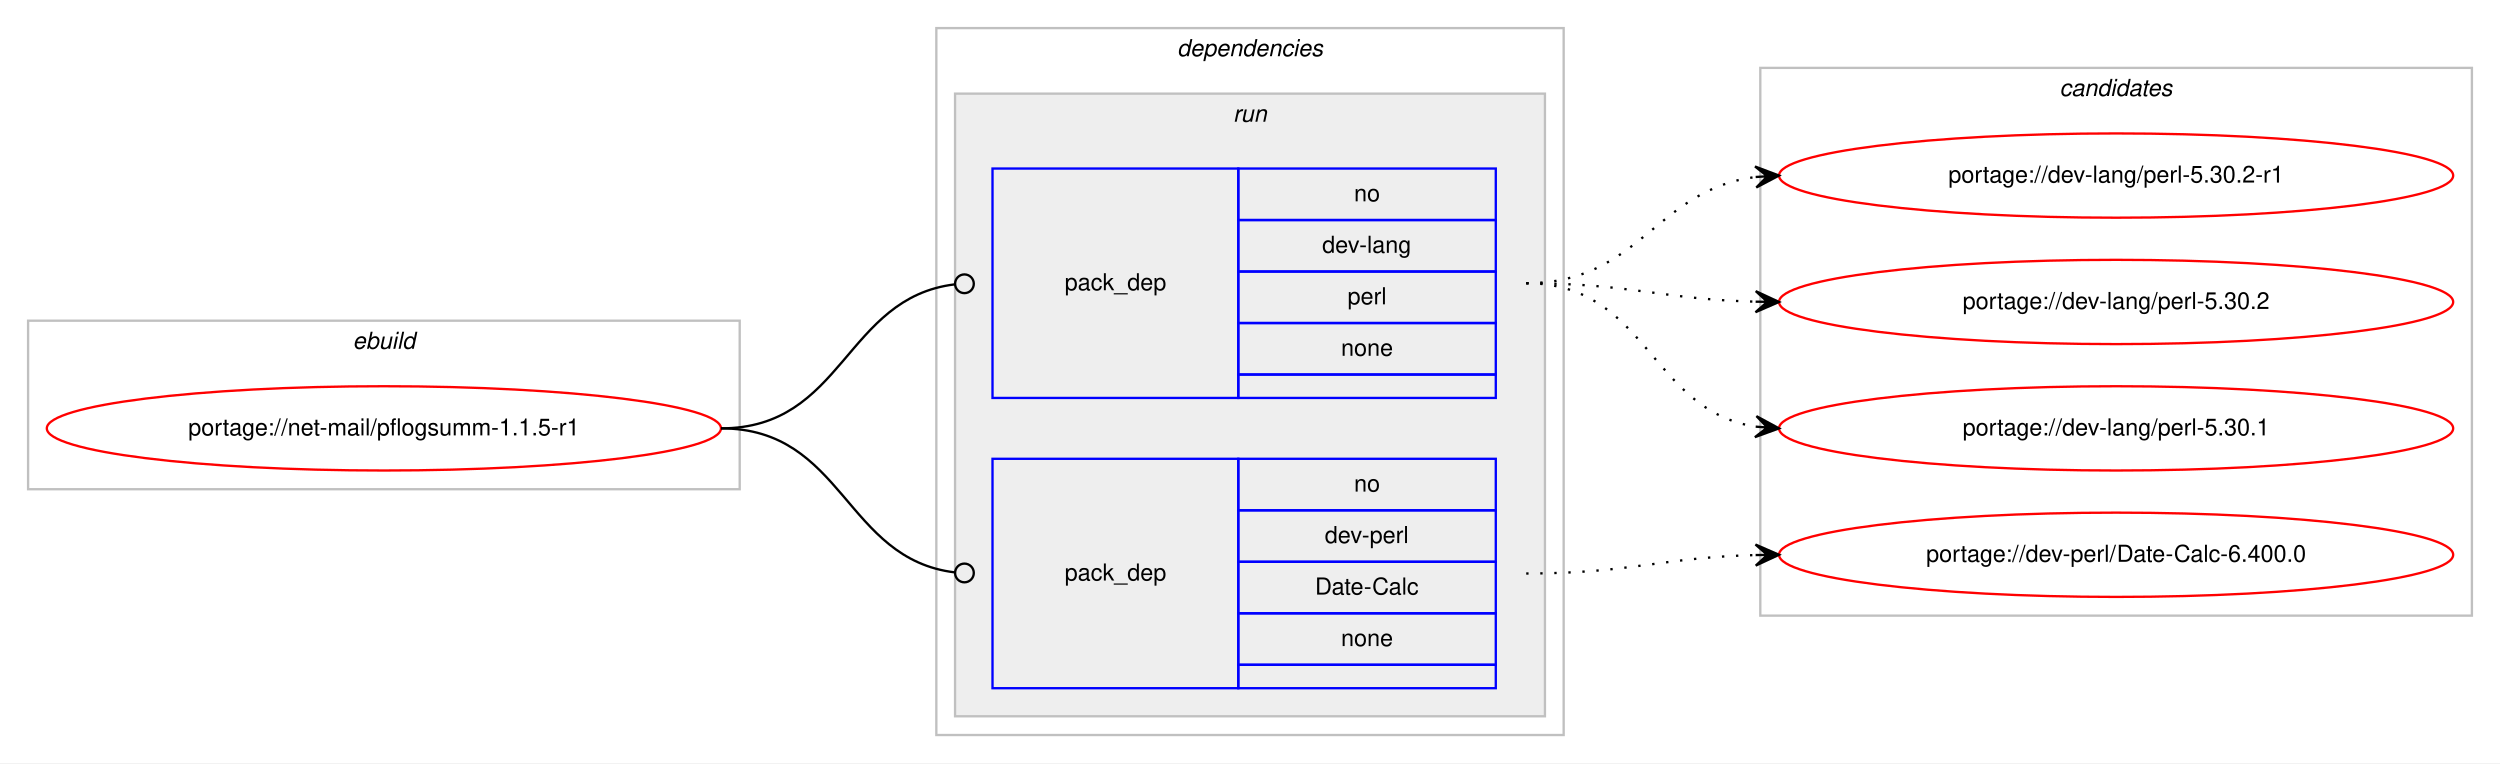
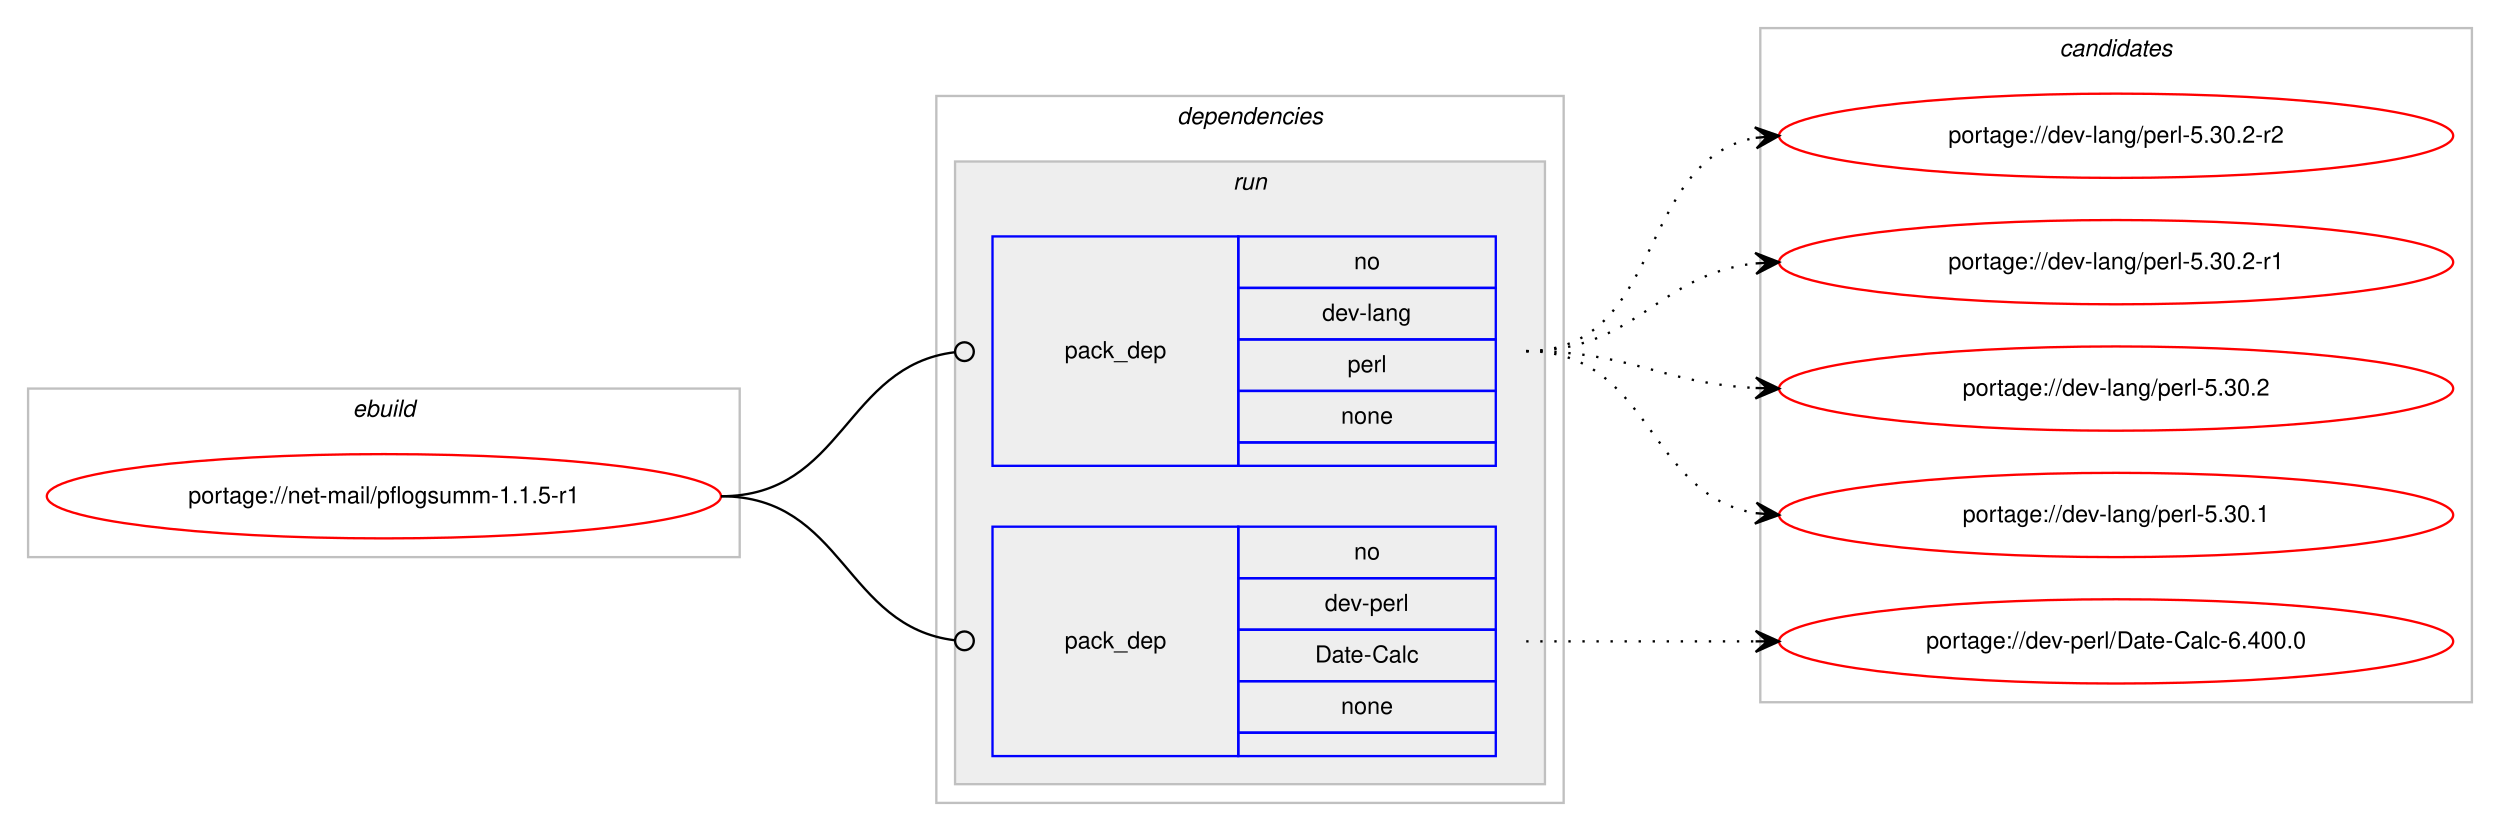
- <svg xmlns="http://www.w3.org/2000/svg" xmlns:xlink="http://www.w3.org/1999/xlink" width="1068pt" height="326pt" viewBox="0.00 0.00 1068.00 326.00">
-   <g id="graph0" class="graph" transform="scale(1 1) rotate(0) translate(4 322)">
-     <polygon fill="#ffffff" stroke="transparent" points="-4,4 -4,-322 1064,-322 1064,4 -4,4" />
+ <svg xmlns="http://www.w3.org/2000/svg" xmlns:xlink="http://www.w3.org/1999/xlink" width="1068pt" height="355pt" viewBox="0.00 0.00 1068.00 355.00">
+   <g id="graph0" class="graph" transform="scale(1 1) rotate(0) translate(4 351)">
+     <polygon fill="#ffffff" stroke="transparent" points="-4,4 -4,-351 1064,-351 1064,4 -4,4" />
    <g id="clust1" class="cluster">
      <polygon fill="none" stroke="#c0c0c0" points="8,-113 8,-185 312,-185 312,-113 8,-113" />
      <text text-anchor="start" x="146.663" y="-173" font-family="Helvetica,sans-Serif" font-style="italic" font-size="10.00" fill="#000000">ebuild</text>
    </g>
    <g id="clust2" class="cluster">
      <polygon fill="none" stroke="#c0c0c0" points="396,-8 396,-310 664,-310 664,-8 396,-8" />
      <text text-anchor="start" x="498.875" y="-298" font-family="Helvetica,sans-Serif" font-style="italic" font-size="10.00" fill="#000000">dependencies</text>
    </g>
    <g id="clust5" class="cluster">
      <polygon fill="#eeeeee" stroke="#c0c0c0" points="404,-16 404,-282 656,-282 656,-16 404,-16" />
      <text text-anchor="start" x="522.777" y="-270" font-family="Helvetica,sans-Serif" font-style="italic" font-size="10.00" fill="#000000">run</text>
    </g>
    <g id="clust8" class="cluster">
-       <polygon fill="none" stroke="#c0c0c0" points="748,-59 748,-293 1052,-293 1052,-59 748,-59" />
-       <text text-anchor="start" x="875.824" y="-281" font-family="Helvetica,sans-Serif" font-style="italic" font-size="10.00" fill="#000000">candidates</text>
+       <polygon fill="none" stroke="#c0c0c0" points="748,-51 748,-339 1052,-339 1052,-51 748,-51" />
+       <text text-anchor="start" x="875.824" y="-327" font-family="Helvetica,sans-Serif" font-style="italic" font-size="10.00" fill="#000000">candidates</text>
    </g>
    <g id="node1" class="node">
      <g id="a_node1">
        <a xlink:href="../net-mail/pflogsumm-1.1.5-r1.svg" xlink:title="portage://net-mail/pflogsumm-1.1.5-r1">
          <ellipse fill="none" stroke="#ff0000" cx="160" cy="-139" rx="144" ry="18" />
          <text text-anchor="middle" x="160" y="-136" font-family="Helvetica,sans-Serif" font-size="10.00" fill="#000000">portage://net-mail/pflogsumm-1.1.5-r1</text>
        </a>
      </g>
    </g>
    <g id="node2" class="node">
      <polygon fill="none" stroke="#0000ff" points="420,-152 420,-250 525,-250 525,-152 420,-152" />
      <text text-anchor="start" x="450.823" y="-198" font-family="Helvetica,sans-Serif" font-size="10.00" fill="#000000">pack_dep</text>
      <polygon fill="none" stroke="#0000ff" points="525,-228 525,-250 635,-250 635,-228 525,-228" />
      <text text-anchor="start" x="574.441" y="-236" font-family="Helvetica,sans-Serif" font-size="10.00" fill="#000000">no</text>
      <polygon fill="none" stroke="#0000ff" points="525,-206 525,-228 635,-228 635,-206 525,-206" />
      <text text-anchor="start" x="560.828" y="-214" font-family="Helvetica,sans-Serif" font-size="10.00" fill="#000000">dev-lang</text>
      <polygon fill="none" stroke="#0000ff" points="525,-184 525,-206 635,-206 635,-184 525,-184" />
      <text text-anchor="start" x="571.667" y="-192" font-family="Helvetica,sans-Serif" font-size="10.00" fill="#000000">perl</text>
      <polygon fill="none" stroke="#0000ff" points="525,-162 525,-184 635,-184 635,-162 525,-162" />
      <text text-anchor="start" x="568.882" y="-170" font-family="Helvetica,sans-Serif" font-size="10.00" fill="#000000">none</text>
      <polygon fill="none" stroke="#0000ff" points="525,-152 525,-162 635,-162 635,-152 525,-152" />
    </g>
    <g id="edge1" class="edge">
      <path fill="none" stroke="#000000" d="M304,-139C356.537,-139 356.777,-194.863 404.002,-200.537" />
      <ellipse fill="none" stroke="#000000" cx="408.007" cy="-200.769" rx="4" ry="4" />
    </g>
    <g id="node3" class="node">
      <polygon fill="none" stroke="#0000ff" points="420,-28 420,-126 525,-126 525,-28 420,-28" />
      <text text-anchor="start" x="450.823" y="-74" font-family="Helvetica,sans-Serif" font-size="10.00" fill="#000000">pack_dep</text>
      <polygon fill="none" stroke="#0000ff" points="525,-104 525,-126 635,-126 635,-104 525,-104" />
      <text text-anchor="start" x="574.441" y="-112" font-family="Helvetica,sans-Serif" font-size="10.00" fill="#000000">no</text>
      <polygon fill="none" stroke="#0000ff" points="525,-82 525,-104 635,-104 635,-82 525,-82" />
      <text text-anchor="start" x="561.943" y="-90" font-family="Helvetica,sans-Serif" font-size="10.00" fill="#000000">dev-perl</text>
      <polygon fill="none" stroke="#0000ff" points="525,-60 525,-82 635,-82 635,-60 525,-60" />
      <text text-anchor="start" x="557.779" y="-68" font-family="Helvetica,sans-Serif" font-size="10.00" fill="#000000">Date-Calc</text>
      <polygon fill="none" stroke="#0000ff" points="525,-38 525,-60 635,-60 635,-38 525,-38" />
      <text text-anchor="start" x="568.882" y="-46" font-family="Helvetica,sans-Serif" font-size="10.00" fill="#000000">none</text>
      <polygon fill="none" stroke="#0000ff" points="525,-28 525,-38 635,-38 635,-28 525,-28" />
    </g>
    <g id="edge2" class="edge">
      <path fill="none" stroke="#000000" d="M304,-139C356.537,-139 356.777,-83.137 404.002,-77.463" />
      <ellipse fill="none" stroke="#000000" cx="408.007" cy="-77.231" rx="4" ry="4" />
    </g>
    <g id="node4" class="node">
      <g id="a_node4">
-         <a xlink:href="../dev-lang/perl-5.30.2-r1.svg" xlink:title="portage://dev-lang/perl-5.30.2-r1">
-           <ellipse fill="none" stroke="#ff0000" cx="900" cy="-247" rx="144" ry="18" />
-           <text text-anchor="middle" x="900" y="-244" font-family="Helvetica,sans-Serif" font-size="10.00" fill="#000000">portage://dev-lang/perl-5.30.2-r1</text>
+         <a xlink:href="../dev-lang/perl-5.30.2-r2.svg" xlink:title="portage://dev-lang/perl-5.30.2-r2">
+           <ellipse fill="none" stroke="#ff0000" cx="900" cy="-293" rx="144" ry="18" />
+           <text text-anchor="middle" x="900" y="-290" font-family="Helvetica,sans-Serif" font-size="10.00" fill="#000000">portage://dev-lang/perl-5.30.2-r2</text>
        </a>
      </g>
    </g>
    <g id="edge3" class="edge">
-       <path fill="none" stroke="#000000" stroke-dasharray="1,5" d="M648,-201C696.606,-201 703.101,-240.926 745.95,-246.385" />
-       <polygon fill="#000000" stroke="#000000" points="756,-247 745.744,-250.88 751.009,-246.694 746.019,-246.389 746.019,-246.389 746.019,-246.389 751.009,-246.694 746.294,-241.897 756,-247 756,-247" />
+       <path fill="none" stroke="#000000" stroke-dasharray="1,5" d="M648,-201C707.36,-201 694.789,-282.535 745.72,-292.089" />
+       <polygon fill="#000000" stroke="#000000" points="756,-293 745.642,-296.6 751.019,-292.559 746.039,-292.118 746.039,-292.118 746.039,-292.118 751.019,-292.559 746.436,-287.635 756,-293 756,-293" />
    </g>
    <g id="node5" class="node">
      <g id="a_node5">
-         <a xlink:href="../dev-lang/perl-5.30.2.svg" xlink:title="portage://dev-lang/perl-5.30.2">
-           <ellipse fill="none" stroke="#ff0000" cx="900" cy="-193" rx="144" ry="18" />
-           <text text-anchor="middle" x="900" y="-190" font-family="Helvetica,sans-Serif" font-size="10.00" fill="#000000">portage://dev-lang/perl-5.30.2</text>
+         <a xlink:href="../dev-lang/perl-5.30.2-r1.svg" xlink:title="portage://dev-lang/perl-5.30.2-r1">
+           <ellipse fill="none" stroke="#ff0000" cx="900" cy="-239" rx="144" ry="18" />
+           <text text-anchor="middle" x="900" y="-236" font-family="Helvetica,sans-Serif" font-size="10.00" fill="#000000">portage://dev-lang/perl-5.30.2-r1</text>
        </a>
      </g>
    </g>
    <g id="edge4" class="edge">
-       <path fill="none" stroke="#000000" stroke-dasharray="1,5" d="M648,-201C692.559,-201 705.926,-194.143 745.855,-193.126" />
-       <polygon fill="#000000" stroke="#000000" points="756,-193 746.057,-197.624 751,-193.062 746.001,-193.124 746.001,-193.124 746.001,-193.124 751,-193.062 745.945,-188.624 756,-193 756,-193" />
+       <path fill="none" stroke="#000000" stroke-dasharray="1,5" d="M648,-201C695.307,-201 704.019,-233.844 745.898,-238.463" />
+       <polygon fill="#000000" stroke="#000000" points="756,-239 745.775,-242.963 751.007,-238.734 746.014,-238.469 746.014,-238.469 746.014,-238.469 751.007,-238.734 746.253,-233.975 756,-239 756,-239" />
    </g>
    <g id="node6" class="node">
      <g id="a_node6">
-         <a xlink:href="../dev-lang/perl-5.30.1.svg" xlink:title="portage://dev-lang/perl-5.30.1">
-           <ellipse fill="none" stroke="#ff0000" cx="900" cy="-139" rx="144" ry="18" />
-           <text text-anchor="middle" x="900" y="-136" font-family="Helvetica,sans-Serif" font-size="10.00" fill="#000000">portage://dev-lang/perl-5.30.1</text>
+         <a xlink:href="../dev-lang/perl-5.30.2.svg" xlink:title="portage://dev-lang/perl-5.30.2">
+           <ellipse fill="none" stroke="#ff0000" cx="900" cy="-185" rx="144" ry="18" />
+           <text text-anchor="middle" x="900" y="-182" font-family="Helvetica,sans-Serif" font-size="10.00" fill="#000000">portage://dev-lang/perl-5.30.2</text>
        </a>
      </g>
    </g>
    <g id="edge5" class="edge">
-       <path fill="none" stroke="#000000" stroke-dasharray="1,5" d="M648,-201C699.78,-201 700.759,-146.735 745.99,-139.739" />
-       <polygon fill="#000000" stroke="#000000" points="756,-139 746.359,-144.225 751.014,-139.368 746.027,-139.737 746.027,-139.737 746.027,-139.737 751.014,-139.368 745.696,-135.249 756,-139 756,-139" />
+       <path fill="none" stroke="#000000" stroke-dasharray="1,5" d="M648,-201C692.923,-201 705.643,-187.287 745.786,-185.251" />
+       <polygon fill="#000000" stroke="#000000" points="756,-185 746.114,-189.745 751.001,-185.123 746.003,-185.246 746.003,-185.246 746.003,-185.246 751.001,-185.123 745.892,-180.747 756,-185 756,-185" />
    </g>
    <g id="node7" class="node">
      <g id="a_node7">
-         <a xlink:href="../dev-perl/Date-Calc-6.400.0.svg" xlink:title="portage://dev-perl/Date-Calc-6.400.0">
-           <ellipse fill="none" stroke="#ff0000" cx="900" cy="-85" rx="144" ry="18" />
-           <text text-anchor="middle" x="900" y="-82" font-family="Helvetica,sans-Serif" font-size="10.00" fill="#000000">portage://dev-perl/Date-Calc-6.400.0</text>
+         <a xlink:href="../dev-lang/perl-5.30.1.svg" xlink:title="portage://dev-lang/perl-5.30.1">
+           <ellipse fill="none" stroke="#ff0000" cx="900" cy="-131" rx="144" ry="18" />
+           <text text-anchor="middle" x="900" y="-128" font-family="Helvetica,sans-Serif" font-size="10.00" fill="#000000">portage://dev-lang/perl-5.30.1</text>
        </a>
      </g>
    </g>
    <g id="edge6" class="edge">
-       <path fill="none" stroke="#000000" stroke-dasharray="1,5" d="M648,-77C692.559,-77 705.926,-83.857 745.855,-84.874" />
-       <polygon fill="#000000" stroke="#000000" points="756,-85 745.945,-89.376 751,-84.938 746.001,-84.876 746.001,-84.876 746.001,-84.876 751,-84.938 746.057,-80.376 756,-85 756,-85" />
+       <path fill="none" stroke="#000000" stroke-dasharray="1,5" d="M648,-201C701.625,-201 699.351,-139.477 745.989,-131.786" />
+       <polygon fill="#000000" stroke="#000000" points="756,-131 746.383,-136.269 751.015,-131.392 746.031,-131.783 746.031,-131.783 746.031,-131.783 751.015,-131.392 745.678,-127.297 756,-131 756,-131" />
+     </g>
+     <g id="node8" class="node">
+       <g id="a_node8">
+         <a xlink:href="../dev-perl/Date-Calc-6.400.0.svg" xlink:title="portage://dev-perl/Date-Calc-6.400.0">
+           <ellipse fill="none" stroke="#ff0000" cx="900" cy="-77" rx="144" ry="18" />
+           <text text-anchor="middle" x="900" y="-74" font-family="Helvetica,sans-Serif" font-size="10.00" fill="#000000">portage://dev-perl/Date-Calc-6.400.0</text>
+         </a>
+       </g>
+     </g>
+     <g id="edge7" class="edge">
+       <path fill="none" stroke="#000000" stroke-dasharray="1,5" d="M648,-77C692.438,-77 706.02,-77 745.878,-77" />
+       <polygon fill="#000000" stroke="#000000" points="756,-77 746,-81.5 751,-77 746,-77 746,-77 746,-77 751,-77 746,-72.5 756,-77 756,-77" />
    </g>
  </g>
</svg>
